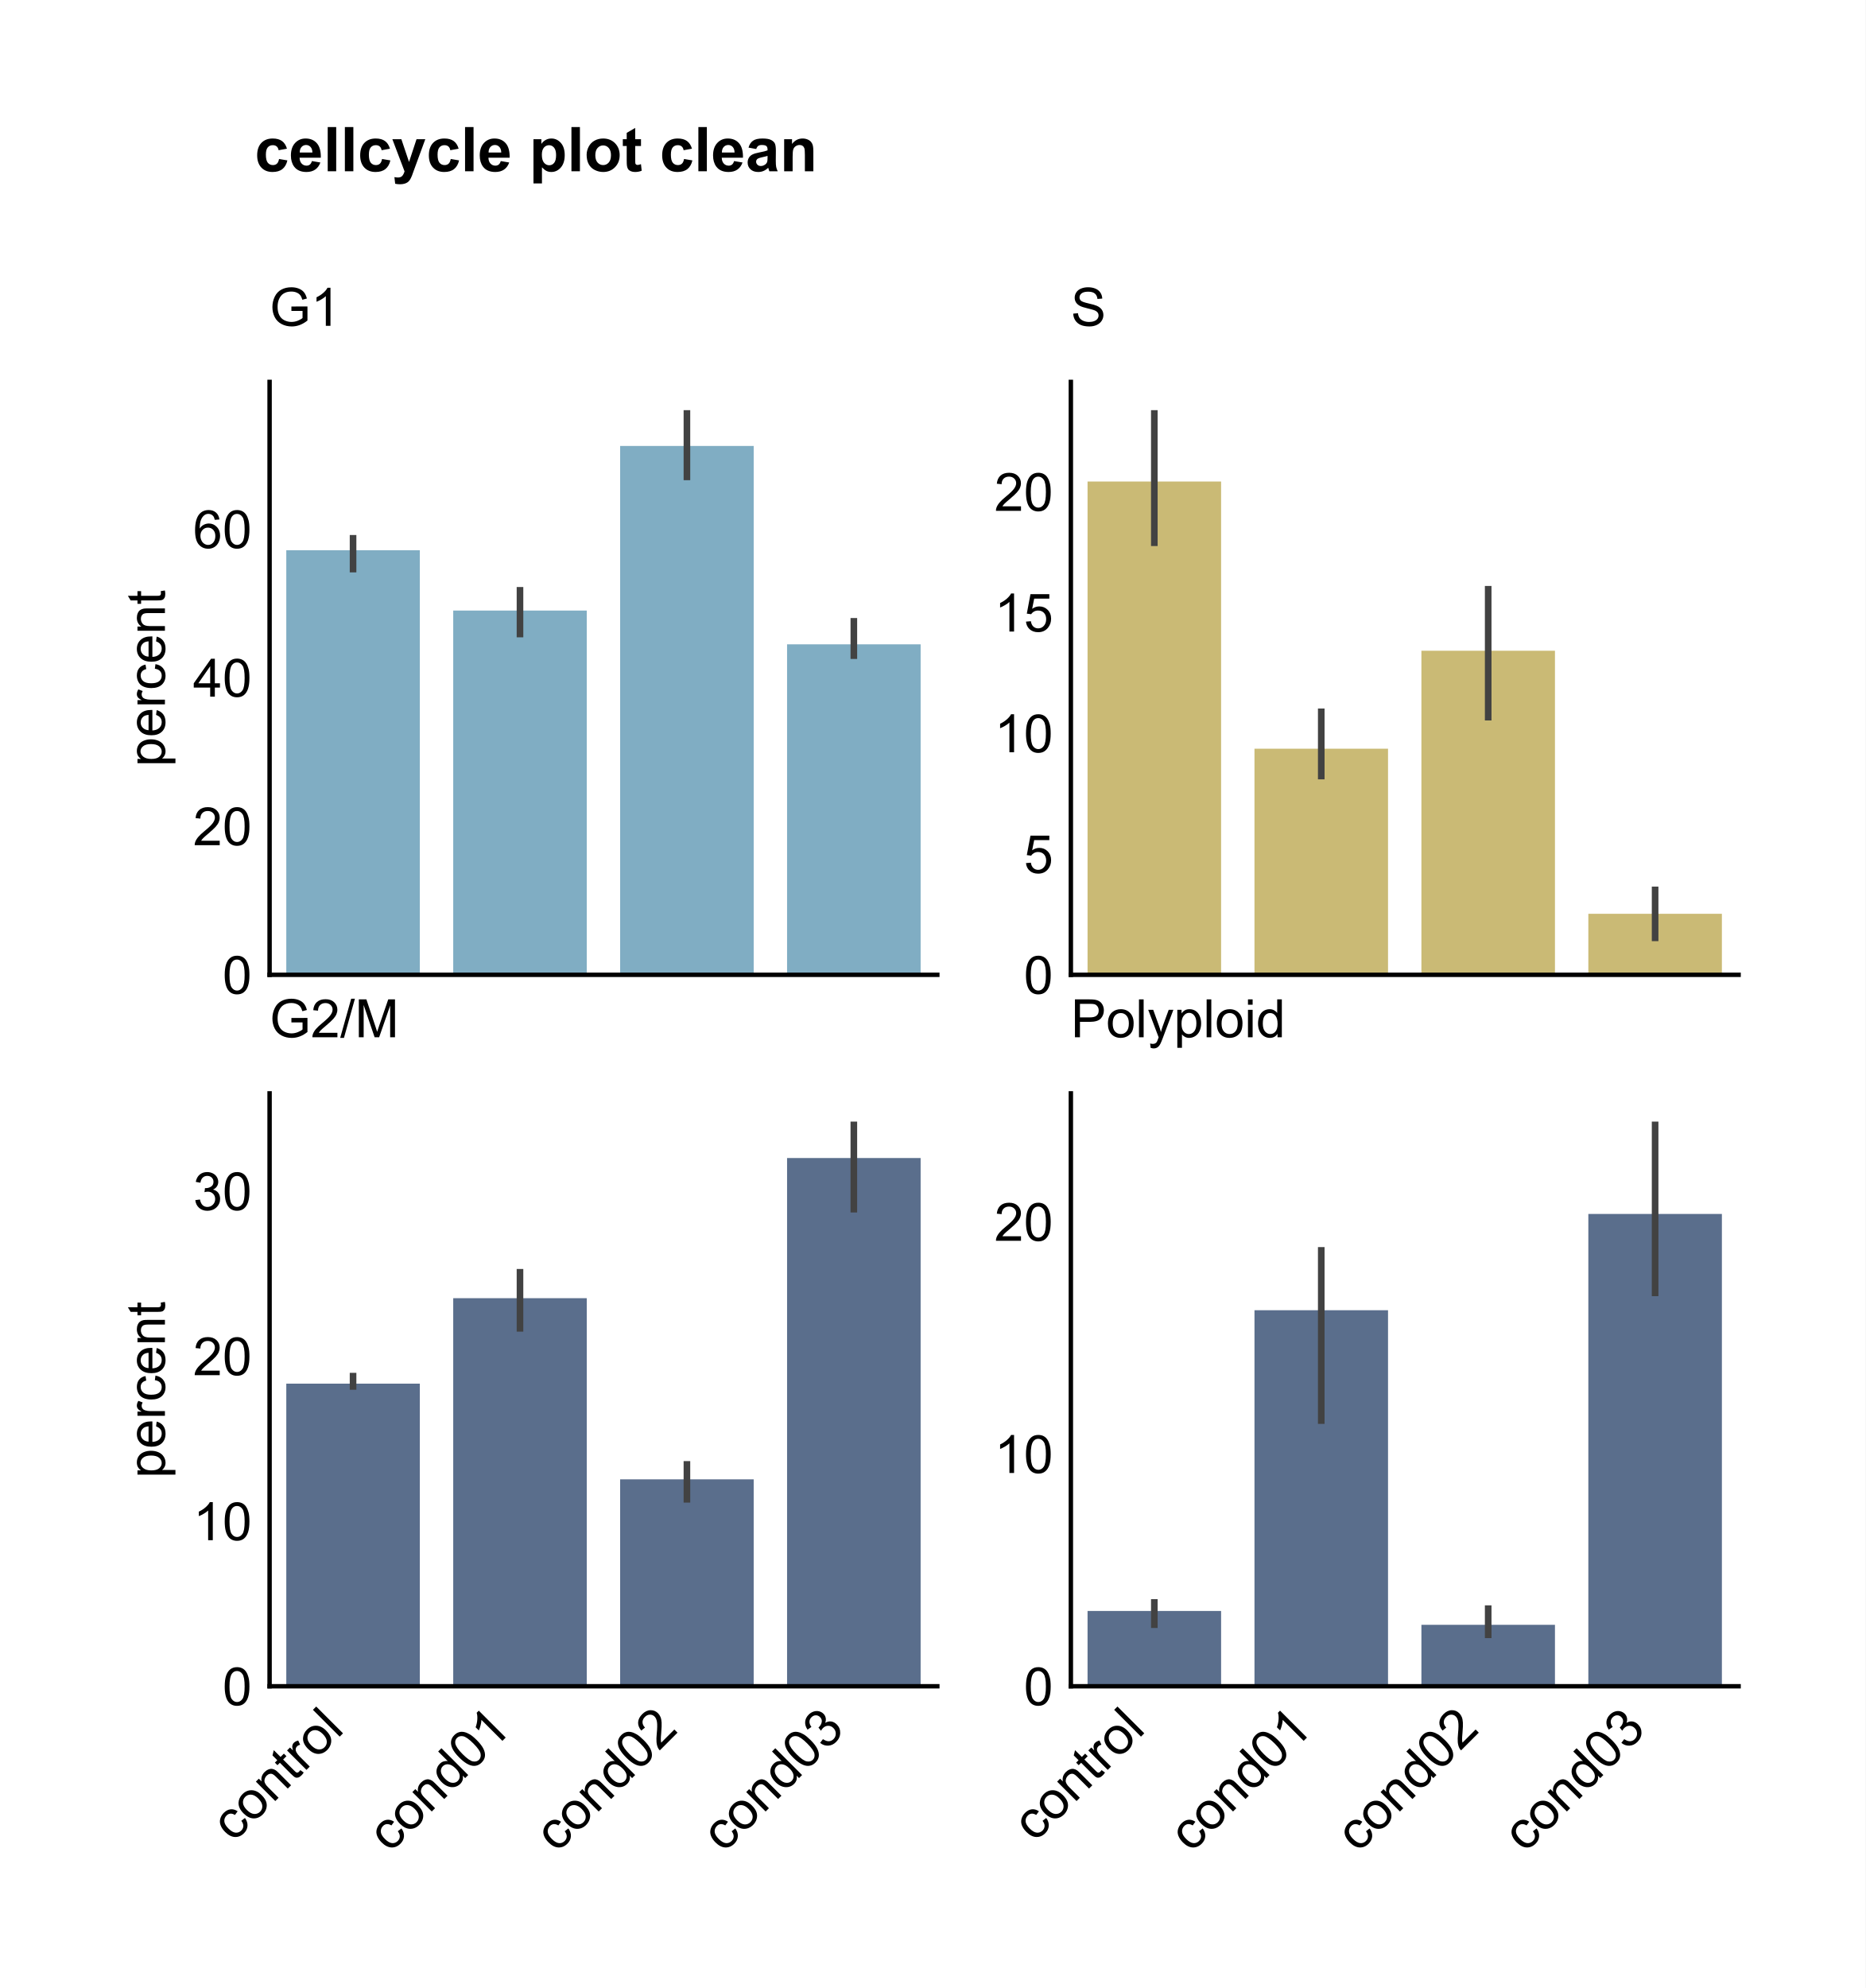
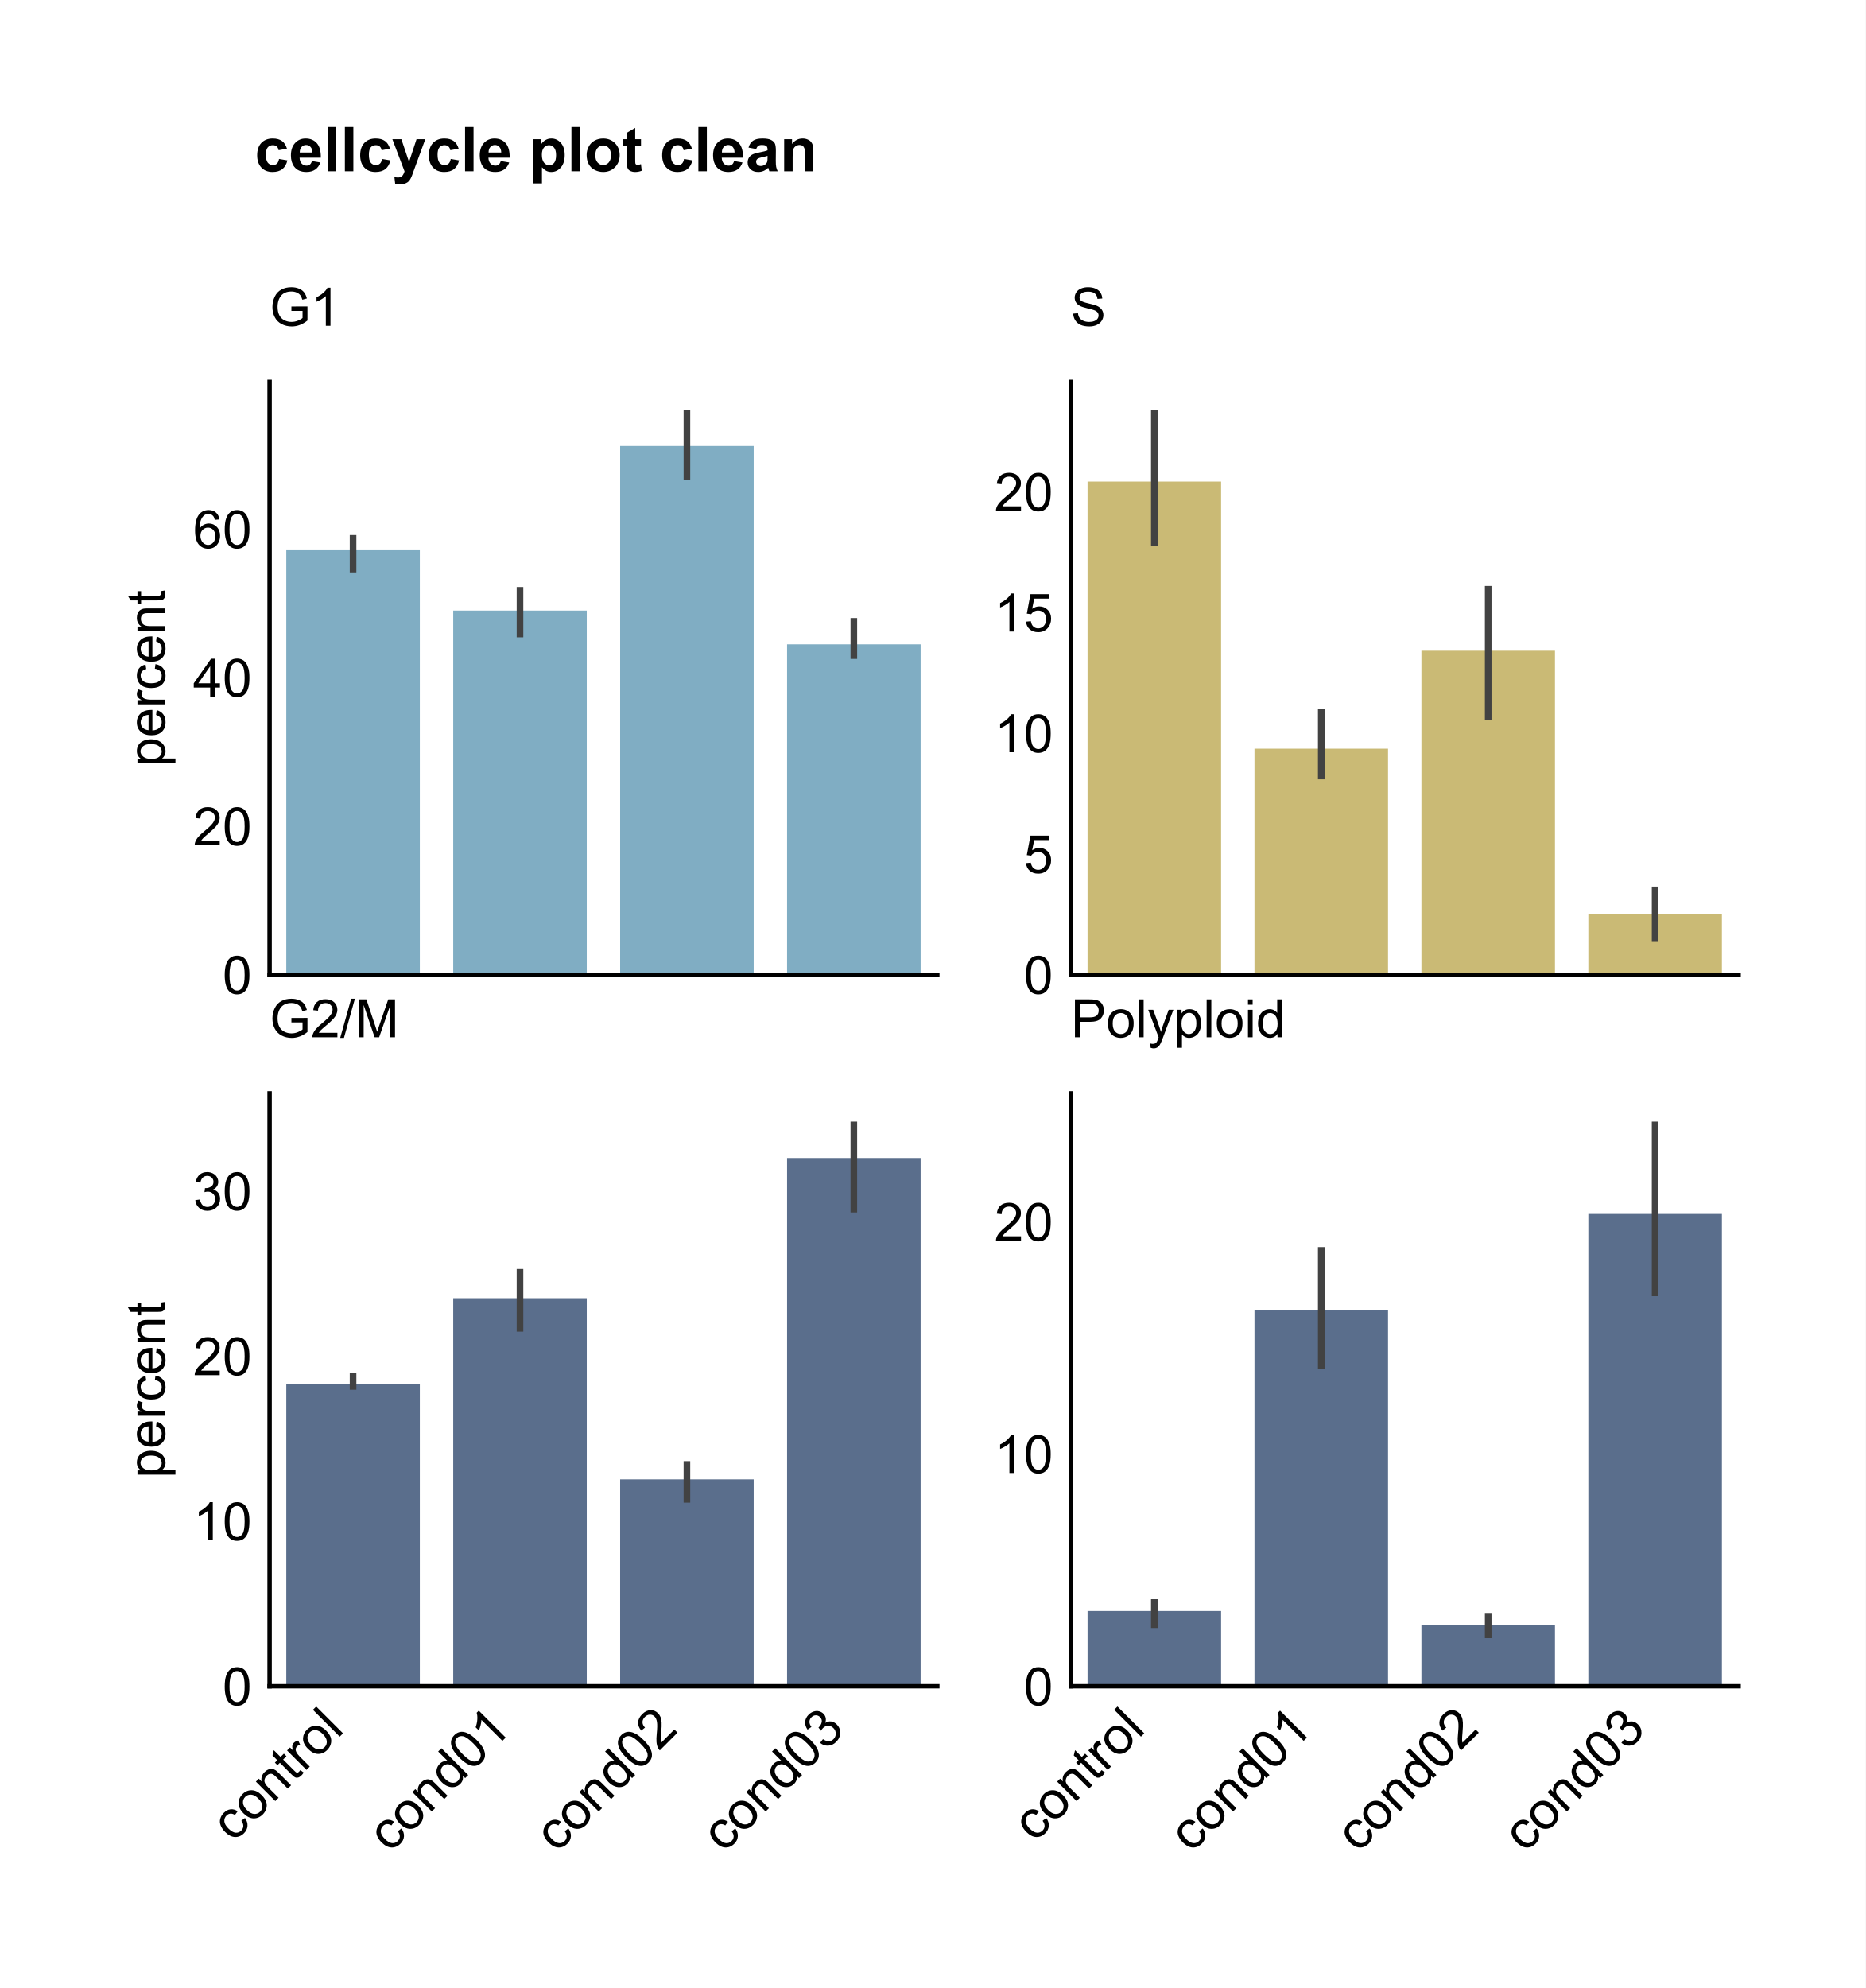
<svg xmlns="http://www.w3.org/2000/svg" xmlns:xlink="http://www.w3.org/1999/xlink" width="211.482pt" height="225.315pt" viewBox="0 0 211.482 225.315" version="1.1">
  <defs>
    <style type="text/css">*{stroke-linejoin: round; stroke-linecap: butt}</style>
  </defs>
  <g id="figure_1">
    <g id="patch_1">
      <path d="M 0 225.315 L 211.482 225.315 L 211.482 -0 L 0 -0 z " style="fill: #ffffff" />
    </g>
    <g id="axes_1">
      <g id="patch_2">
        <path d="M 30.56 110.482 L 106.252 110.482 L 106.252 43.286 L 30.56 43.286 z " style="fill: #ffffff" />
      </g>
      <g id="patch_3">
-         <path d="M 32.453 110.482 L 47.591 110.482 L 47.591 62.364 L 32.453 62.364 z " clip-path="url(#p46bef2a628)" style="fill: #80adc3" />
+         <path d="M 32.453 110.482 L 47.591 110.482 L 47.591 62.364 L 32.453 62.364 z " clip-path="url(#pe26be65e11)" style="fill: #80adc3" />
      </g>
      <g id="patch_4">
-         <path d="M 51.376 110.482 L 66.514 110.482 L 66.514 69.199 L 51.376 69.199 z " clip-path="url(#p46bef2a628)" style="fill: #80adc3" />
+         <path d="M 51.376 110.482 L 66.514 110.482 L 66.514 69.199 L 51.376 69.199 z " clip-path="url(#pe26be65e11)" style="fill: #80adc3" />
      </g>
      <g id="patch_5">
-         <path d="M 70.298 110.482 L 85.437 110.482 L 85.437 50.541 L 70.298 50.541 z " clip-path="url(#p46bef2a628)" style="fill: #80adc3" />
+         <path d="M 70.298 110.482 L 85.437 110.482 L 85.437 50.541 L 70.298 50.541 z " clip-path="url(#pe26be65e11)" style="fill: #80adc3" />
      </g>
      <g id="patch_6">
-         <path d="M 89.221 110.482 L 104.36 110.482 L 104.36 73.026 L 89.221 73.026 z " clip-path="url(#p46bef2a628)" style="fill: #80adc3" />
+         <path d="M 89.221 110.482 L 104.36 110.482 L 104.36 73.026 L 89.221 73.026 z " clip-path="url(#pe26be65e11)" style="fill: #80adc3" />
      </g>
      <g id="matplotlib.axis_1">
        <g id="xtick_1">
          <g id="line2d_1" />
        </g>
        <g id="xtick_2">
          <g id="line2d_2" />
        </g>
        <g id="xtick_3">
          <g id="line2d_3" />
        </g>
        <g id="xtick_4">
          <g id="line2d_4" />
        </g>
      </g>
      <g id="matplotlib.axis_2">
        <g id="ytick_1">
          <g id="line2d_5" />
          <g id="text_1">
            <g transform="translate(25.22375 112.6294) scale(0.06 -0.06)">
              <defs>
                <path id="ArialMT-30" d="M 266 2259 Q 266 3072 433 3567 Q 600 4063 929 4331 Q 1259 4600 1759 4600 Q 2128 4600 2406 4451 Q 2684 4303 2865 4023 Q 3047 3744 3150 3342 Q 3253 2941 3253 2259 Q 3253 1453 3087 958 Q 2922 463 2592 192 Q 2263 -78 1759 -78 Q 1097 -78 719 397 Q 266 969 266 2259 z M 844 2259 Q 844 1131 1108 757 Q 1372 384 1759 384 Q 2147 384 2411 759 Q 2675 1134 2675 2259 Q 2675 3391 2411 3762 Q 2147 4134 1753 4134 Q 1366 4134 1134 3806 Q 844 3388 844 2259 z " transform="scale(0.015625)" />
              </defs>
              <use xlink:href="#ArialMT-30" />
            </g>
          </g>
        </g>
        <g id="ytick_2">
          <g id="line2d_6" />
          <g id="text_2">
            <g transform="translate(21.88719 95.79266) scale(0.06 -0.06)">
              <defs>
                <path id="ArialMT-32" d="M 3222 541 L 3222 0 L 194 0 Q 188 203 259 391 Q 375 700 629 1000 Q 884 1300 1366 1694 Q 2113 2306 2375 2664 Q 2638 3022 2638 3341 Q 2638 3675 2398 3904 Q 2159 4134 1775 4134 Q 1369 4134 1125 3890 Q 881 3647 878 3216 L 300 3275 Q 359 3922 746 4261 Q 1134 4600 1788 4600 Q 2447 4600 2831 4234 Q 3216 3869 3216 3328 Q 3216 3053 3103 2787 Q 2991 2522 2730 2228 Q 2469 1934 1863 1422 Q 1356 997 1212 845 Q 1069 694 975 541 L 3222 541 z " transform="scale(0.015625)" />
              </defs>
              <use xlink:href="#ArialMT-32" />
              <use xlink:href="#ArialMT-30" transform="translate(55.61523 0)" />
            </g>
          </g>
        </g>
        <g id="ytick_3">
          <g id="line2d_7" />
          <g id="text_3">
            <g transform="translate(21.88719 78.95594) scale(0.06 -0.06)">
              <defs>
                <path id="ArialMT-34" d="M 2069 0 L 2069 1097 L 81 1097 L 81 1613 L 2172 4581 L 2631 4581 L 2631 1613 L 3250 1613 L 3250 1097 L 2631 1097 L 2631 0 L 2069 0 z M 2069 1613 L 2069 3678 L 634 1613 L 2069 1613 z " transform="scale(0.015625)" />
              </defs>
              <use xlink:href="#ArialMT-34" />
              <use xlink:href="#ArialMT-30" transform="translate(55.61523 0)" />
            </g>
          </g>
        </g>
        <g id="ytick_4">
          <g id="line2d_8" />
          <g id="text_4">
            <g transform="translate(21.88719 62.11923) scale(0.06 -0.06)">
              <defs>
                <path id="ArialMT-36" d="M 3184 3459 L 2625 3416 Q 2550 3747 2413 3897 Q 2184 4138 1850 4138 Q 1581 4138 1378 3988 Q 1113 3794 959 3422 Q 806 3050 800 2363 Q 1003 2672 1297 2822 Q 1591 2972 1913 2972 Q 2475 2972 2870 2558 Q 3266 2144 3266 1488 Q 3266 1056 3080 686 Q 2894 316 2569 119 Q 2244 -78 1831 -78 Q 1128 -78 684 439 Q 241 956 241 2144 Q 241 3472 731 4075 Q 1159 4600 1884 4600 Q 2425 4600 2770 4297 Q 3116 3994 3184 3459 z M 888 1484 Q 888 1194 1011 928 Q 1134 663 1356 523 Q 1578 384 1822 384 Q 2178 384 2434 671 Q 2691 959 2691 1453 Q 2691 1928 2437 2201 Q 2184 2475 1800 2475 Q 1419 2475 1153 2201 Q 888 1928 888 1484 z " transform="scale(0.015625)" />
              </defs>
              <use xlink:href="#ArialMT-36" />
              <use xlink:href="#ArialMT-30" transform="translate(55.61523 0)" />
            </g>
          </g>
        </g>
        <g id="text_5">
          <g transform="translate(18.69469 86.88969) rotate(-90) scale(0.06 -0.06)">
            <defs>
              <path id="ArialMT-70" d="M 422 -1272 L 422 3319 L 934 3319 L 934 2888 Q 1116 3141 1344 3267 Q 1572 3394 1897 3394 Q 2322 3394 2647 3175 Q 2972 2956 3137 2557 Q 3303 2159 3303 1684 Q 3303 1175 3120 767 Q 2938 359 2589 142 Q 2241 -75 1856 -75 Q 1575 -75 1351 44 Q 1128 163 984 344 L 984 -1272 L 422 -1272 z M 931 1641 Q 931 1000 1190 694 Q 1450 388 1819 388 Q 2194 388 2461 705 Q 2728 1022 2728 1688 Q 2728 2322 2467 2637 Q 2206 2953 1844 2953 Q 1484 2953 1207 2617 Q 931 2281 931 1641 z " transform="scale(0.015625)" />
              <path id="ArialMT-65" d="M 2694 1069 L 3275 997 Q 3138 488 2766 206 Q 2394 -75 1816 -75 Q 1088 -75 661 373 Q 234 822 234 1631 Q 234 2469 665 2931 Q 1097 3394 1784 3394 Q 2450 3394 2872 2941 Q 3294 2488 3294 1666 Q 3294 1616 3291 1516 L 816 1516 Q 847 969 1125 678 Q 1403 388 1819 388 Q 2128 388 2347 550 Q 2566 713 2694 1069 z M 847 1978 L 2700 1978 Q 2663 2397 2488 2606 Q 2219 2931 1791 2931 Q 1403 2931 1139 2672 Q 875 2413 847 1978 z " transform="scale(0.015625)" />
              <path id="ArialMT-72" d="M 416 0 L 416 3319 L 922 3319 L 922 2816 Q 1116 3169 1280 3281 Q 1444 3394 1641 3394 Q 1925 3394 2219 3213 L 2025 2691 Q 1819 2813 1613 2813 Q 1428 2813 1281 2702 Q 1134 2591 1072 2394 Q 978 2094 978 1738 L 978 0 L 416 0 z " transform="scale(0.015625)" />
              <path id="ArialMT-63" d="M 2588 1216 L 3141 1144 Q 3050 572 2676 248 Q 2303 -75 1759 -75 Q 1078 -75 664 370 Q 250 816 250 1647 Q 250 2184 428 2587 Q 606 2991 970 3192 Q 1334 3394 1763 3394 Q 2303 3394 2647 3120 Q 2991 2847 3088 2344 L 2541 2259 Q 2463 2594 2264 2762 Q 2066 2931 1784 2931 Q 1359 2931 1093 2626 Q 828 2322 828 1663 Q 828 994 1084 691 Q 1341 388 1753 388 Q 2084 388 2306 591 Q 2528 794 2588 1216 z " transform="scale(0.015625)" />
              <path id="ArialMT-6e" d="M 422 0 L 422 3319 L 928 3319 L 928 2847 Q 1294 3394 1984 3394 Q 2284 3394 2536 3286 Q 2788 3178 2913 3003 Q 3038 2828 3088 2588 Q 3119 2431 3119 2041 L 3119 0 L 2556 0 L 2556 2019 Q 2556 2363 2490 2533 Q 2425 2703 2258 2804 Q 2091 2906 1866 2906 Q 1506 2906 1245 2678 Q 984 2450 984 1813 L 984 0 L 422 0 z " transform="scale(0.015625)" />
              <path id="ArialMT-74" d="M 1650 503 L 1731 6 Q 1494 -44 1306 -44 Q 1000 -44 831 53 Q 663 150 594 308 Q 525 466 525 972 L 525 2881 L 113 2881 L 113 3319 L 525 3319 L 525 4141 L 1084 4478 L 1084 3319 L 1650 3319 L 1650 2881 L 1084 2881 L 1084 941 Q 1084 700 1114 631 Q 1144 563 1211 522 Q 1278 481 1403 481 Q 1497 481 1650 503 z " transform="scale(0.015625)" />
            </defs>
            <use xlink:href="#ArialMT-70" />
            <use xlink:href="#ArialMT-65" transform="translate(55.61523 0)" />
            <use xlink:href="#ArialMT-72" transform="translate(111.2305 0)" />
            <use xlink:href="#ArialMT-63" transform="translate(144.5312 0)" />
            <use xlink:href="#ArialMT-65" transform="translate(194.5312 0)" />
            <use xlink:href="#ArialMT-6e" transform="translate(250.1465 0)" />
            <use xlink:href="#ArialMT-74" transform="translate(305.7617 0)" />
          </g>
        </g>
      </g>
      <g id="line2d_9">
-         <path d="M 40.022 64.872 L 40.022 60.635 " clip-path="url(#p46bef2a628)" style="fill: none; stroke: #424242; stroke-width: 0.75" />
+         <path d="M 40.022 64.872 L 40.022 60.635 " clip-path="url(#pe26be65e11)" style="fill: none; stroke: #424242; stroke-width: 0.75" />
      </g>
      <g id="line2d_10">
-         <path d="M 58.945 72.235 L 58.945 66.529 " clip-path="url(#p46bef2a628)" style="fill: none; stroke: #424242; stroke-width: 0.75" />
+         <path d="M 58.945 72.235 L 58.945 66.529 " clip-path="url(#pe26be65e11)" style="fill: none; stroke: #424242; stroke-width: 0.75" />
      </g>
      <g id="line2d_11">
-         <path d="M 77.868 54.427 L 77.868 46.486 " clip-path="url(#p46bef2a628)" style="fill: none; stroke: #424242; stroke-width: 0.75" />
+         <path d="M 77.868 54.427 L 77.868 46.486 " clip-path="url(#pe26be65e11)" style="fill: none; stroke: #424242; stroke-width: 0.75" />
      </g>
      <g id="line2d_12">
-         <path d="M 96.79 74.685 L 96.79 70.048 " clip-path="url(#p46bef2a628)" style="fill: none; stroke: #424242; stroke-width: 0.75" />
+         <path d="M 96.79 74.685 L 96.79 70.048 " clip-path="url(#pe26be65e11)" style="fill: none; stroke: #424242; stroke-width: 0.75" />
      </g>
      <g id="patch_7">
        <path d="M 30.56 110.482 L 30.56 43.286 " style="fill: none; stroke: #000000; stroke-width: 0.5; stroke-linejoin: miter; stroke-linecap: square" />
      </g>
      <g id="patch_8">
        <path d="M 30.56 110.482 L 106.252 110.482 " style="fill: none; stroke: #000000; stroke-width: 0.5; stroke-linejoin: miter; stroke-linecap: square" />
      </g>
      <g id="text_6">
        <g transform="translate(30.56031 36.92662) scale(0.06 -0.06)">
          <defs>
            <path id="ArialMT-47" d="M 2638 1797 L 2638 2334 L 4578 2338 L 4578 638 Q 4131 281 3656 101 Q 3181 -78 2681 -78 Q 2006 -78 1454 211 Q 903 500 622 1047 Q 341 1594 341 2269 Q 341 2938 620 3517 Q 900 4097 1425 4378 Q 1950 4659 2634 4659 Q 3131 4659 3532 4498 Q 3934 4338 4162 4050 Q 4391 3763 4509 3300 L 3963 3150 Q 3859 3500 3706 3700 Q 3553 3900 3268 4020 Q 2984 4141 2638 4141 Q 2222 4141 1919 4014 Q 1616 3888 1430 3681 Q 1244 3475 1141 3228 Q 966 2803 966 2306 Q 966 1694 1177 1281 Q 1388 869 1791 669 Q 2194 469 2647 469 Q 3041 469 3416 620 Q 3791 772 3984 944 L 3984 1797 L 2638 1797 z " transform="scale(0.015625)" />
            <path id="ArialMT-31" d="M 2384 0 L 1822 0 L 1822 3584 Q 1619 3391 1289 3197 Q 959 3003 697 2906 L 697 3450 Q 1169 3672 1522 3987 Q 1875 4303 2022 4600 L 2384 4600 L 2384 0 z " transform="scale(0.015625)" />
          </defs>
          <use xlink:href="#ArialMT-47" />
          <use xlink:href="#ArialMT-31" transform="translate(77.7832 0)" />
        </g>
      </g>
    </g>
    <g id="axes_2">
      <g id="patch_9">
        <path d="M 121.39 110.482 L 197.082 110.482 L 197.082 43.286 L 121.39 43.286 z " style="fill: #ffffff" />
      </g>
      <g id="patch_10">
-         <path d="M 123.283 110.482 L 138.421 110.482 L 138.421 54.574 L 123.283 54.574 z " clip-path="url(#pb92e54cd7b)" style="fill: #caba75" />
+         <path d="M 123.283 110.482 L 138.421 110.482 L 138.421 54.574 L 123.283 54.574 z " clip-path="url(#p3fadef78f9)" style="fill: #caba75" />
      </g>
      <g id="patch_11">
-         <path d="M 142.205 110.482 L 157.344 110.482 L 157.344 84.859 L 142.205 84.859 z " clip-path="url(#pb92e54cd7b)" style="fill: #caba75" />
+         <path d="M 142.205 110.482 L 157.344 110.482 L 157.344 84.859 L 142.205 84.859 z " clip-path="url(#p3fadef78f9)" style="fill: #caba75" />
      </g>
      <g id="patch_12">
-         <path d="M 161.128 110.482 L 176.267 110.482 L 176.267 73.754 L 161.128 73.754 z " clip-path="url(#pb92e54cd7b)" style="fill: #caba75" />
+         <path d="M 161.128 110.482 L 176.267 110.482 L 176.267 73.754 L 161.128 73.754 z " clip-path="url(#p3fadef78f9)" style="fill: #caba75" />
      </g>
      <g id="patch_13">
-         <path d="M 180.051 110.482 L 195.19 110.482 L 195.19 103.564 L 180.051 103.564 z " clip-path="url(#pb92e54cd7b)" style="fill: #caba75" />
+         <path d="M 180.051 110.482 L 195.19 110.482 L 195.19 103.564 L 180.051 103.564 z " clip-path="url(#p3fadef78f9)" style="fill: #caba75" />
      </g>
      <g id="matplotlib.axis_3">
        <g id="xtick_5">
          <g id="line2d_13" />
        </g>
        <g id="xtick_6">
          <g id="line2d_14" />
        </g>
        <g id="xtick_7">
          <g id="line2d_15" />
        </g>
        <g id="xtick_8">
          <g id="line2d_16" />
        </g>
      </g>
      <g id="matplotlib.axis_4">
        <g id="ytick_5">
          <g id="line2d_17" />
          <g id="text_7">
            <g transform="translate(116.0537 112.6294) scale(0.06 -0.06)">
              <use xlink:href="#ArialMT-30" />
            </g>
          </g>
        </g>
        <g id="ytick_6">
          <g id="line2d_18" />
          <g id="text_8">
            <g transform="translate(116.0537 98.94568) scale(0.06 -0.06)">
              <defs>
                <path id="ArialMT-35" d="M 266 1200 L 856 1250 Q 922 819 1161 601 Q 1400 384 1738 384 Q 2144 384 2425 690 Q 2706 997 2706 1503 Q 2706 1984 2436 2262 Q 2166 2541 1728 2541 Q 1456 2541 1237 2417 Q 1019 2294 894 2097 L 366 2166 L 809 4519 L 3088 4519 L 3088 3981 L 1259 3981 L 1013 2750 Q 1425 3038 1878 3038 Q 2478 3038 2890 2622 Q 3303 2206 3303 1553 Q 3303 931 2941 478 Q 2500 -78 1738 -78 Q 1113 -78 717 272 Q 322 622 266 1200 z " transform="scale(0.015625)" />
              </defs>
              <use xlink:href="#ArialMT-35" />
            </g>
          </g>
        </g>
        <g id="ytick_7">
          <g id="line2d_19" />
          <g id="text_9">
            <g transform="translate(112.7172 85.26198) scale(0.06 -0.06)">
              <use xlink:href="#ArialMT-31" />
              <use xlink:href="#ArialMT-30" transform="translate(55.61523 0)" />
            </g>
          </g>
        </g>
        <g id="ytick_8">
          <g id="line2d_20" />
          <g id="text_10">
            <g transform="translate(112.7172 71.57828) scale(0.06 -0.06)">
              <use xlink:href="#ArialMT-31" />
              <use xlink:href="#ArialMT-35" transform="translate(55.61523 0)" />
            </g>
          </g>
        </g>
        <g id="ytick_9">
          <g id="line2d_21" />
          <g id="text_11">
            <g transform="translate(112.7172 57.89458) scale(0.06 -0.06)">
              <use xlink:href="#ArialMT-32" />
              <use xlink:href="#ArialMT-30" transform="translate(55.61523 0)" />
            </g>
          </g>
        </g>
      </g>
      <g id="line2d_22">
-         <path d="M 130.852 61.884 L 130.852 46.486 " clip-path="url(#pb92e54cd7b)" style="fill: none; stroke: #424242; stroke-width: 0.75" />
+         <path d="M 130.852 61.884 L 130.852 46.486 " clip-path="url(#p3fadef78f9)" style="fill: none; stroke: #424242; stroke-width: 0.75" />
      </g>
      <g id="line2d_23">
-         <path d="M 149.775 88.33 L 149.775 80.302 " clip-path="url(#pb92e54cd7b)" style="fill: none; stroke: #424242; stroke-width: 0.75" />
+         <path d="M 149.775 88.33 L 149.775 80.302 " clip-path="url(#p3fadef78f9)" style="fill: none; stroke: #424242; stroke-width: 0.75" />
      </g>
      <g id="line2d_24">
-         <path d="M 168.698 81.654 L 168.698 66.413 " clip-path="url(#pb92e54cd7b)" style="fill: none; stroke: #424242; stroke-width: 0.75" />
+         <path d="M 168.698 81.654 L 168.698 66.413 " clip-path="url(#p3fadef78f9)" style="fill: none; stroke: #424242; stroke-width: 0.75" />
      </g>
      <g id="line2d_25">
-         <path d="M 187.62 106.665 L 187.62 100.485 " clip-path="url(#pb92e54cd7b)" style="fill: none; stroke: #424242; stroke-width: 0.75" />
+         <path d="M 187.62 106.665 L 187.62 100.485 " clip-path="url(#p3fadef78f9)" style="fill: none; stroke: #424242; stroke-width: 0.75" />
      </g>
      <g id="patch_14">
        <path d="M 121.39 110.482 L 121.39 43.286 " style="fill: none; stroke: #000000; stroke-width: 0.5; stroke-linejoin: miter; stroke-linecap: square" />
      </g>
      <g id="patch_15">
        <path d="M 121.39 110.482 L 197.082 110.482 " style="fill: none; stroke: #000000; stroke-width: 0.5; stroke-linejoin: miter; stroke-linecap: square" />
      </g>
      <g id="text_12">
        <g transform="translate(121.3903 36.92662) scale(0.06 -0.06)">
          <defs>
            <path id="ArialMT-53" d="M 288 1472 L 859 1522 Q 900 1178 1048 958 Q 1197 738 1509 602 Q 1822 466 2213 466 Q 2559 466 2825 569 Q 3091 672 3220 851 Q 3350 1031 3350 1244 Q 3350 1459 3225 1620 Q 3100 1781 2813 1891 Q 2628 1963 1997 2114 Q 1366 2266 1113 2400 Q 784 2572 623 2826 Q 463 3081 463 3397 Q 463 3744 659 4045 Q 856 4347 1234 4503 Q 1613 4659 2075 4659 Q 2584 4659 2973 4495 Q 3363 4331 3572 4012 Q 3781 3694 3797 3291 L 3216 3247 Q 3169 3681 2898 3903 Q 2628 4125 2100 4125 Q 1550 4125 1298 3923 Q 1047 3722 1047 3438 Q 1047 3191 1225 3031 Q 1400 2872 2139 2705 Q 2878 2538 3153 2413 Q 3553 2228 3743 1945 Q 3934 1663 3934 1294 Q 3934 928 3725 604 Q 3516 281 3123 101 Q 2731 -78 2241 -78 Q 1619 -78 1198 103 Q 778 284 539 648 Q 300 1013 288 1472 z " transform="scale(0.015625)" />
          </defs>
          <use xlink:href="#ArialMT-53" />
        </g>
      </g>
    </g>
    <g id="axes_3">
      <g id="patch_16">
        <path d="M 30.56 191.117 L 106.252 191.117 L 106.252 123.921 L 30.56 123.921 z " style="fill: #ffffff" />
      </g>
      <g id="patch_17">
-         <path d="M 32.453 191.117 L 47.591 191.117 L 47.591 156.821 L 32.453 156.821 z " clip-path="url(#p416da0003a)" style="fill: #5a6e8c" />
+         <path d="M 32.453 191.117 L 47.591 191.117 L 47.591 156.821 L 32.453 156.821 z " clip-path="url(#peeb4c071ce)" style="fill: #5a6e8c" />
      </g>
      <g id="patch_18">
-         <path d="M 51.376 191.117 L 66.514 191.117 L 66.514 147.132 L 51.376 147.132 z " clip-path="url(#p416da0003a)" style="fill: #5a6e8c" />
+         <path d="M 51.376 191.117 L 66.514 191.117 L 66.514 147.132 L 51.376 147.132 z " clip-path="url(#peeb4c071ce)" style="fill: #5a6e8c" />
      </g>
      <g id="patch_19">
-         <path d="M 70.298 191.117 L 85.437 191.117 L 85.437 167.662 L 70.298 167.662 z " clip-path="url(#p416da0003a)" style="fill: #5a6e8c" />
+         <path d="M 70.298 191.117 L 85.437 191.117 L 85.437 167.662 L 70.298 167.662 z " clip-path="url(#peeb4c071ce)" style="fill: #5a6e8c" />
      </g>
      <g id="patch_20">
-         <path d="M 89.221 191.117 L 104.36 191.117 L 104.36 131.246 L 89.221 131.246 z " clip-path="url(#p416da0003a)" style="fill: #5a6e8c" />
+         <path d="M 89.221 191.117 L 104.36 191.117 L 104.36 131.246 L 89.221 131.246 z " clip-path="url(#peeb4c071ce)" style="fill: #5a6e8c" />
      </g>
      <g id="matplotlib.axis_5">
        <g id="xtick_9">
          <g id="line2d_26" />
          <g id="text_13">
            <g transform="translate(26.44532 208.8868) rotate(-45) scale(0.06 -0.06)">
              <defs>
                <path id="ArialMT-6f" d="M 213 1659 Q 213 2581 725 3025 Q 1153 3394 1769 3394 Q 2453 3394 2887 2945 Q 3322 2497 3322 1706 Q 3322 1066 3130 698 Q 2938 331 2570 128 Q 2203 -75 1769 -75 Q 1072 -75 642 372 Q 213 819 213 1659 z M 791 1659 Q 791 1022 1069 705 Q 1347 388 1769 388 Q 2188 388 2466 706 Q 2744 1025 2744 1678 Q 2744 2294 2464 2611 Q 2184 2928 1769 2928 Q 1347 2928 1069 2612 Q 791 2297 791 1659 z " transform="scale(0.015625)" />
                <path id="ArialMT-6c" d="M 409 0 L 409 4581 L 972 4581 L 972 0 L 409 0 z " transform="scale(0.015625)" />
              </defs>
              <use xlink:href="#ArialMT-63" />
              <use xlink:href="#ArialMT-6f" transform="translate(50 0)" />
              <use xlink:href="#ArialMT-6e" transform="translate(105.6152 0)" />
              <use xlink:href="#ArialMT-74" transform="translate(161.2305 0)" />
              <use xlink:href="#ArialMT-72" transform="translate(189.0137 0)" />
              <use xlink:href="#ArialMT-6f" transform="translate(222.3145 0)" />
              <use xlink:href="#ArialMT-6c" transform="translate(277.9297 0)" />
            </g>
          </g>
        </g>
        <g id="xtick_10">
          <g id="line2d_27" />
          <g id="text_14">
            <g transform="translate(44.1836 210.0715) rotate(-45) scale(0.06 -0.06)">
              <defs>
                <path id="ArialMT-64" d="M 2575 0 L 2575 419 Q 2259 -75 1647 -75 Q 1250 -75 917 144 Q 584 363 401 755 Q 219 1147 219 1656 Q 219 2153 384 2558 Q 550 2963 881 3178 Q 1213 3394 1622 3394 Q 1922 3394 2156 3267 Q 2391 3141 2538 2938 L 2538 4581 L 3097 4581 L 3097 0 L 2575 0 z M 797 1656 Q 797 1019 1065 703 Q 1334 388 1700 388 Q 2069 388 2326 689 Q 2584 991 2584 1609 Q 2584 2291 2321 2609 Q 2059 2928 1675 2928 Q 1300 2928 1048 2622 Q 797 2316 797 1656 z " transform="scale(0.015625)" />
              </defs>
              <use xlink:href="#ArialMT-63" />
              <use xlink:href="#ArialMT-6f" transform="translate(50 0)" />
              <use xlink:href="#ArialMT-6e" transform="translate(105.6152 0)" />
              <use xlink:href="#ArialMT-64" transform="translate(161.2305 0)" />
              <use xlink:href="#ArialMT-30" transform="translate(216.8457 0)" />
              <use xlink:href="#ArialMT-31" transform="translate(272.4609 0)" />
            </g>
          </g>
        </g>
        <g id="xtick_11">
          <g id="line2d_28" />
          <g id="text_15">
            <g transform="translate(63.10651 210.0715) rotate(-45) scale(0.06 -0.06)">
              <use xlink:href="#ArialMT-63" />
              <use xlink:href="#ArialMT-6f" transform="translate(50 0)" />
              <use xlink:href="#ArialMT-6e" transform="translate(105.6152 0)" />
              <use xlink:href="#ArialMT-64" transform="translate(161.2305 0)" />
              <use xlink:href="#ArialMT-30" transform="translate(216.8457 0)" />
              <use xlink:href="#ArialMT-32" transform="translate(272.4609 0)" />
            </g>
          </g>
        </g>
        <g id="xtick_12">
          <g id="line2d_29" />
          <g id="text_16">
            <g transform="translate(82.02942 210.0715) rotate(-45) scale(0.06 -0.06)">
              <defs>
                <path id="ArialMT-33" d="M 269 1209 L 831 1284 Q 928 806 1161 595 Q 1394 384 1728 384 Q 2125 384 2398 659 Q 2672 934 2672 1341 Q 2672 1728 2419 1979 Q 2166 2231 1775 2231 Q 1616 2231 1378 2169 L 1441 2663 Q 1497 2656 1531 2656 Q 1891 2656 2178 2843 Q 2466 3031 2466 3422 Q 2466 3731 2256 3934 Q 2047 4138 1716 4138 Q 1388 4138 1169 3931 Q 950 3725 888 3313 L 325 3413 Q 428 3978 793 4289 Q 1159 4600 1703 4600 Q 2078 4600 2393 4439 Q 2709 4278 2876 4000 Q 3044 3722 3044 3409 Q 3044 3113 2884 2869 Q 2725 2625 2413 2481 Q 2819 2388 3044 2092 Q 3269 1797 3269 1353 Q 3269 753 2831 336 Q 2394 -81 1725 -81 Q 1122 -81 723 278 Q 325 638 269 1209 z " transform="scale(0.015625)" />
              </defs>
              <use xlink:href="#ArialMT-63" />
              <use xlink:href="#ArialMT-6f" transform="translate(50 0)" />
              <use xlink:href="#ArialMT-6e" transform="translate(105.6152 0)" />
              <use xlink:href="#ArialMT-64" transform="translate(161.2305 0)" />
              <use xlink:href="#ArialMT-30" transform="translate(216.8457 0)" />
              <use xlink:href="#ArialMT-33" transform="translate(272.4609 0)" />
            </g>
          </g>
        </g>
      </g>
      <g id="matplotlib.axis_6">
        <g id="ytick_10">
          <g id="line2d_30" />
          <g id="text_17">
            <g transform="translate(25.22375 193.2641) scale(0.06 -0.06)">
              <use xlink:href="#ArialMT-30" />
            </g>
          </g>
        </g>
        <g id="ytick_11">
          <g id="line2d_31" />
          <g id="text_18">
            <g transform="translate(21.88719 174.56) scale(0.06 -0.06)">
              <use xlink:href="#ArialMT-31" />
              <use xlink:href="#ArialMT-30" transform="translate(55.61523 0)" />
            </g>
          </g>
        </g>
        <g id="ytick_12">
          <g id="line2d_32" />
          <g id="text_19">
            <g transform="translate(21.88719 155.8559) scale(0.06 -0.06)">
              <use xlink:href="#ArialMT-32" />
              <use xlink:href="#ArialMT-30" transform="translate(55.61523 0)" />
            </g>
          </g>
        </g>
        <g id="ytick_13">
          <g id="line2d_33" />
          <g id="text_20">
            <g transform="translate(21.88719 137.1517) scale(0.06 -0.06)">
              <use xlink:href="#ArialMT-33" />
              <use xlink:href="#ArialMT-30" transform="translate(55.61523 0)" />
            </g>
          </g>
        </g>
        <g id="text_21">
          <g transform="translate(18.69469 167.5245) rotate(-90) scale(0.06 -0.06)">
            <use xlink:href="#ArialMT-70" />
            <use xlink:href="#ArialMT-65" transform="translate(55.61523 0)" />
            <use xlink:href="#ArialMT-72" transform="translate(111.2305 0)" />
            <use xlink:href="#ArialMT-63" transform="translate(144.5312 0)" />
            <use xlink:href="#ArialMT-65" transform="translate(194.5312 0)" />
            <use xlink:href="#ArialMT-6e" transform="translate(250.1465 0)" />
            <use xlink:href="#ArialMT-74" transform="translate(305.7617 0)" />
          </g>
        </g>
      </g>
      <g id="line2d_34">
-         <path d="M 40.022 157.513 L 40.022 155.593 " clip-path="url(#p416da0003a)" style="fill: none; stroke: #424242; stroke-width: 0.75" />
+         <path d="M 40.022 157.513 L 40.022 155.593 " clip-path="url(#peeb4c071ce)" style="fill: none; stroke: #424242; stroke-width: 0.75" />
      </g>
      <g id="line2d_35">
-         <path d="M 58.945 150.925 L 58.945 143.826 " clip-path="url(#p416da0003a)" style="fill: none; stroke: #424242; stroke-width: 0.75" />
+         <path d="M 58.945 150.925 L 58.945 143.826 " clip-path="url(#peeb4c071ce)" style="fill: none; stroke: #424242; stroke-width: 0.75" />
      </g>
      <g id="line2d_36">
-         <path d="M 77.868 170.304 L 77.868 165.597 " clip-path="url(#p416da0003a)" style="fill: none; stroke: #424242; stroke-width: 0.75" />
+         <path d="M 77.868 170.304 L 77.868 165.597 " clip-path="url(#peeb4c071ce)" style="fill: none; stroke: #424242; stroke-width: 0.75" />
      </g>
      <g id="line2d_37">
-         <path d="M 96.79 137.417 L 96.79 127.121 " clip-path="url(#p416da0003a)" style="fill: none; stroke: #424242; stroke-width: 0.75" />
+         <path d="M 96.79 137.417 L 96.79 127.121 " clip-path="url(#peeb4c071ce)" style="fill: none; stroke: #424242; stroke-width: 0.75" />
      </g>
      <g id="patch_21">
        <path d="M 30.56 191.117 L 30.56 123.921 " style="fill: none; stroke: #000000; stroke-width: 0.5; stroke-linejoin: miter; stroke-linecap: square" />
      </g>
      <g id="patch_22">
        <path d="M 30.56 191.117 L 106.252 191.117 " style="fill: none; stroke: #000000; stroke-width: 0.5; stroke-linejoin: miter; stroke-linecap: square" />
      </g>
      <g id="text_22">
        <g transform="translate(30.56031 117.5614) scale(0.06 -0.06)">
          <defs>
            <path id="ArialMT-2f" d="M 0 -78 L 1328 4659 L 1778 4659 L 453 -78 L 0 -78 z " transform="scale(0.015625)" />
            <path id="ArialMT-4d" d="M 475 0 L 475 4581 L 1388 4581 L 2472 1338 Q 2622 884 2691 659 Q 2769 909 2934 1394 L 4031 4581 L 4847 4581 L 4847 0 L 4263 0 L 4263 3834 L 2931 0 L 2384 0 L 1059 3900 L 1059 0 L 475 0 z " transform="scale(0.015625)" />
          </defs>
          <use xlink:href="#ArialMT-47" />
          <use xlink:href="#ArialMT-32" transform="translate(77.7832 0)" />
          <use xlink:href="#ArialMT-2f" transform="translate(133.3984 0)" />
          <use xlink:href="#ArialMT-4d" transform="translate(161.1816 0)" />
        </g>
      </g>
    </g>
    <g id="axes_4">
      <g id="patch_23">
        <path d="M 121.39 191.117 L 197.082 191.117 L 197.082 123.921 L 121.39 123.921 z " style="fill: #ffffff" />
      </g>
      <g id="patch_24">
-         <path d="M 123.283 191.117 L 138.421 191.117 L 138.421 182.584 L 123.283 182.584 z " clip-path="url(#p4cde5f3278)" style="fill: #5a6e8c" />
+         <path d="M 123.283 191.117 L 138.421 191.117 L 138.421 182.584 L 123.283 182.584 z " clip-path="url(#peb4a20048a)" style="fill: #5a6e8c" />
      </g>
      <g id="patch_25">
-         <path d="M 142.205 191.117 L 157.344 191.117 L 157.344 148.499 L 142.205 148.499 z " clip-path="url(#p4cde5f3278)" style="fill: #5a6e8c" />
+         <path d="M 142.205 191.117 L 157.344 191.117 L 157.344 148.499 L 142.205 148.499 z " clip-path="url(#peb4a20048a)" style="fill: #5a6e8c" />
      </g>
      <g id="patch_26">
-         <path d="M 161.128 191.117 L 176.267 191.117 L 176.267 184.154 L 161.128 184.154 z " clip-path="url(#p4cde5f3278)" style="fill: #5a6e8c" />
+         <path d="M 161.128 191.117 L 176.267 191.117 L 176.267 184.154 L 161.128 184.154 z " clip-path="url(#peb4a20048a)" style="fill: #5a6e8c" />
      </g>
      <g id="patch_27">
-         <path d="M 180.051 191.117 L 195.19 191.117 L 195.19 137.585 L 180.051 137.585 z " clip-path="url(#p4cde5f3278)" style="fill: #5a6e8c" />
+         <path d="M 180.051 191.117 L 195.19 191.117 L 195.19 137.585 L 180.051 137.585 z " clip-path="url(#peb4a20048a)" style="fill: #5a6e8c" />
      </g>
      <g id="matplotlib.axis_7">
        <g id="xtick_13">
          <g id="line2d_38" />
          <g id="text_23">
            <g transform="translate(117.2753 208.8868) rotate(-45) scale(0.06 -0.06)">
              <use xlink:href="#ArialMT-63" />
              <use xlink:href="#ArialMT-6f" transform="translate(50 0)" />
              <use xlink:href="#ArialMT-6e" transform="translate(105.6152 0)" />
              <use xlink:href="#ArialMT-74" transform="translate(161.2305 0)" />
              <use xlink:href="#ArialMT-72" transform="translate(189.0137 0)" />
              <use xlink:href="#ArialMT-6f" transform="translate(222.3145 0)" />
              <use xlink:href="#ArialMT-6c" transform="translate(277.9297 0)" />
            </g>
          </g>
        </g>
        <g id="xtick_14">
          <g id="line2d_39" />
          <g id="text_24">
            <g transform="translate(135.0136 210.0715) rotate(-45) scale(0.06 -0.06)">
              <use xlink:href="#ArialMT-63" />
              <use xlink:href="#ArialMT-6f" transform="translate(50 0)" />
              <use xlink:href="#ArialMT-6e" transform="translate(105.6152 0)" />
              <use xlink:href="#ArialMT-64" transform="translate(161.2305 0)" />
              <use xlink:href="#ArialMT-30" transform="translate(216.8457 0)" />
              <use xlink:href="#ArialMT-31" transform="translate(272.4609 0)" />
            </g>
          </g>
        </g>
        <g id="xtick_15">
          <g id="line2d_40" />
          <g id="text_25">
            <g transform="translate(153.9365 210.0715) rotate(-45) scale(0.06 -0.06)">
              <use xlink:href="#ArialMT-63" />
              <use xlink:href="#ArialMT-6f" transform="translate(50 0)" />
              <use xlink:href="#ArialMT-6e" transform="translate(105.6152 0)" />
              <use xlink:href="#ArialMT-64" transform="translate(161.2305 0)" />
              <use xlink:href="#ArialMT-30" transform="translate(216.8457 0)" />
              <use xlink:href="#ArialMT-32" transform="translate(272.4609 0)" />
            </g>
          </g>
        </g>
        <g id="xtick_16">
          <g id="line2d_41" />
          <g id="text_26">
            <g transform="translate(172.8594 210.0715) rotate(-45) scale(0.06 -0.06)">
              <use xlink:href="#ArialMT-63" />
              <use xlink:href="#ArialMT-6f" transform="translate(50 0)" />
              <use xlink:href="#ArialMT-6e" transform="translate(105.6152 0)" />
              <use xlink:href="#ArialMT-64" transform="translate(161.2305 0)" />
              <use xlink:href="#ArialMT-30" transform="translate(216.8457 0)" />
              <use xlink:href="#ArialMT-33" transform="translate(272.4609 0)" />
            </g>
          </g>
        </g>
      </g>
      <g id="matplotlib.axis_8">
        <g id="ytick_14">
          <g id="line2d_42" />
          <g id="text_27">
            <g transform="translate(116.0537 193.2641) scale(0.06 -0.06)">
              <use xlink:href="#ArialMT-30" />
            </g>
          </g>
        </g>
        <g id="ytick_15">
          <g id="line2d_43" />
          <g id="text_28">
            <g transform="translate(112.7172 166.9447) scale(0.06 -0.06)">
              <use xlink:href="#ArialMT-31" />
              <use xlink:href="#ArialMT-30" transform="translate(55.61523 0)" />
            </g>
          </g>
        </g>
        <g id="ytick_16">
          <g id="line2d_44" />
          <g id="text_29">
            <g transform="translate(112.7172 140.6253) scale(0.06 -0.06)">
              <use xlink:href="#ArialMT-32" />
              <use xlink:href="#ArialMT-30" transform="translate(55.61523 0)" />
            </g>
          </g>
        </g>
      </g>
      <g id="line2d_45">
-         <path d="M 130.852 184.514 L 130.852 181.243 " clip-path="url(#p4cde5f3278)" style="fill: none; stroke: #424242; stroke-width: 0.75" />
+         <path d="M 130.852 184.514 L 130.852 181.243 " clip-path="url(#peb4a20048a)" style="fill: none; stroke: #424242; stroke-width: 0.75" />
      </g>
      <g id="line2d_46">
-         <path d="M 149.775 161.382 L 149.775 141.344 " clip-path="url(#p4cde5f3278)" style="fill: none; stroke: #424242; stroke-width: 0.75" />
+         <path d="M 149.775 155.178 L 149.775 141.344 " clip-path="url(#peb4a20048a)" style="fill: none; stroke: #424242; stroke-width: 0.75" />
      </g>
      <g id="line2d_47">
-         <path d="M 168.698 185.658 L 168.698 181.945 " clip-path="url(#p4cde5f3278)" style="fill: none; stroke: #424242; stroke-width: 0.75" />
+         <path d="M 168.698 185.658 L 168.698 182.892 " clip-path="url(#peb4a20048a)" style="fill: none; stroke: #424242; stroke-width: 0.75" />
      </g>
      <g id="line2d_48">
-         <path d="M 187.62 146.908 L 187.62 127.121 " clip-path="url(#p4cde5f3278)" style="fill: none; stroke: #424242; stroke-width: 0.75" />
+         <path d="M 187.62 146.908 L 187.62 127.121 " clip-path="url(#peb4a20048a)" style="fill: none; stroke: #424242; stroke-width: 0.75" />
      </g>
      <g id="patch_28">
        <path d="M 121.39 191.117 L 121.39 123.921 " style="fill: none; stroke: #000000; stroke-width: 0.5; stroke-linejoin: miter; stroke-linecap: square" />
      </g>
      <g id="patch_29">
        <path d="M 121.39 191.117 L 197.082 191.117 " style="fill: none; stroke: #000000; stroke-width: 0.5; stroke-linejoin: miter; stroke-linecap: square" />
      </g>
      <g id="text_30">
        <g transform="translate(121.3903 117.5614) scale(0.06 -0.06)">
          <defs>
            <path id="ArialMT-50" d="M 494 0 L 494 4581 L 2222 4581 Q 2678 4581 2919 4538 Q 3256 4481 3484 4323 Q 3713 4166 3852 3881 Q 3991 3597 3991 3256 Q 3991 2672 3619 2267 Q 3247 1863 2275 1863 L 1100 1863 L 1100 0 L 494 0 z M 1100 2403 L 2284 2403 Q 2872 2403 3119 2622 Q 3366 2841 3366 3238 Q 3366 3525 3220 3729 Q 3075 3934 2838 4000 Q 2684 4041 2272 4041 L 1100 4041 L 1100 2403 z " transform="scale(0.015625)" />
            <path id="ArialMT-79" d="M 397 -1278 L 334 -750 Q 519 -800 656 -800 Q 844 -800 956 -737 Q 1069 -675 1141 -563 Q 1194 -478 1313 -144 Q 1328 -97 1363 -6 L 103 3319 L 709 3319 L 1400 1397 Q 1534 1031 1641 628 Q 1738 1016 1872 1384 L 2581 3319 L 3144 3319 L 1881 -56 Q 1678 -603 1566 -809 Q 1416 -1088 1222 -1217 Q 1028 -1347 759 -1347 Q 597 -1347 397 -1278 z " transform="scale(0.015625)" />
            <path id="ArialMT-69" d="M 425 3934 L 425 4581 L 988 4581 L 988 3934 L 425 3934 z M 425 0 L 425 3319 L 988 3319 L 988 0 L 425 0 z " transform="scale(0.015625)" />
          </defs>
          <use xlink:href="#ArialMT-50" />
          <use xlink:href="#ArialMT-6f" transform="translate(66.69922 0)" />
          <use xlink:href="#ArialMT-6c" transform="translate(122.3145 0)" />
          <use xlink:href="#ArialMT-79" transform="translate(144.5312 0)" />
          <use xlink:href="#ArialMT-70" transform="translate(194.5312 0)" />
          <use xlink:href="#ArialMT-6c" transform="translate(250.1465 0)" />
          <use xlink:href="#ArialMT-6f" transform="translate(272.3633 0)" />
          <use xlink:href="#ArialMT-69" transform="translate(327.9785 0)" />
          <use xlink:href="#ArialMT-64" transform="translate(350.1953 0)" />
        </g>
      </g>
    </g>
    <g id="text_31">
      <g transform="translate(28.86111 19.41047) scale(0.07 -0.07)">
        <defs>
          <path id="Arial-BoldMT-63" d="M 3353 2338 L 2488 2181 Q 2444 2441 2289 2572 Q 2134 2703 1888 2703 Q 1559 2703 1364 2476 Q 1169 2250 1169 1719 Q 1169 1128 1367 884 Q 1566 641 1900 641 Q 2150 641 2309 783 Q 2469 925 2534 1272 L 3397 1125 Q 3263 531 2881 228 Q 2500 -75 1859 -75 Q 1131 -75 698 384 Q 266 844 266 1656 Q 266 2478 700 2936 Q 1134 3394 1875 3394 Q 2481 3394 2839 3133 Q 3197 2872 3353 2338 z " transform="scale(0.015625)" />
          <path id="Arial-BoldMT-65" d="M 2381 1056 L 3256 909 Q 3088 428 2723 176 Q 2359 -75 1813 -75 Q 947 -75 531 491 Q 203 944 203 1634 Q 203 2459 634 2926 Q 1066 3394 1725 3394 Q 2466 3394 2894 2905 Q 3322 2416 3303 1406 L 1103 1406 Q 1113 1016 1316 798 Q 1519 581 1822 581 Q 2028 581 2168 693 Q 2309 806 2381 1056 z M 2431 1944 Q 2422 2325 2234 2523 Q 2047 2722 1778 2722 Q 1491 2722 1303 2513 Q 1116 2303 1119 1944 L 2431 1944 z " transform="scale(0.015625)" />
          <path id="Arial-BoldMT-6c" d="M 459 0 L 459 4581 L 1338 4581 L 1338 0 L 459 0 z " transform="scale(0.015625)" />
          <path id="Arial-BoldMT-79" d="M 44 3319 L 978 3319 L 1772 963 L 2547 3319 L 3456 3319 L 2284 125 L 2075 -453 Q 1959 -744 1854 -897 Q 1750 -1050 1614 -1145 Q 1478 -1241 1279 -1294 Q 1081 -1347 831 -1347 Q 578 -1347 334 -1294 L 256 -606 Q 463 -647 628 -647 Q 934 -647 1081 -467 Q 1228 -288 1306 -9 L 44 3319 z " transform="scale(0.015625)" />
          <path id="Arial-BoldMT-20" transform="scale(0.015625)" />
          <path id="Arial-BoldMT-70" d="M 434 3319 L 1253 3319 L 1253 2831 Q 1413 3081 1684 3237 Q 1956 3394 2288 3394 Q 2866 3394 3269 2941 Q 3672 2488 3672 1678 Q 3672 847 3265 386 Q 2859 -75 2281 -75 Q 2006 -75 1782 34 Q 1559 144 1313 409 L 1313 -1263 L 434 -1263 L 434 3319 z M 1303 1716 Q 1303 1156 1525 889 Q 1747 622 2066 622 Q 2372 622 2575 867 Q 2778 1113 2778 1672 Q 2778 2194 2568 2447 Q 2359 2700 2050 2700 Q 1728 2700 1515 2451 Q 1303 2203 1303 1716 z " transform="scale(0.015625)" />
          <path id="Arial-BoldMT-6f" d="M 256 1706 Q 256 2144 472 2553 Q 688 2963 1083 3178 Q 1478 3394 1966 3394 Q 2719 3394 3200 2905 Q 3681 2416 3681 1669 Q 3681 916 3195 420 Q 2709 -75 1972 -75 Q 1516 -75 1102 131 Q 688 338 472 736 Q 256 1134 256 1706 z M 1156 1659 Q 1156 1166 1390 903 Q 1625 641 1969 641 Q 2313 641 2545 903 Q 2778 1166 2778 1666 Q 2778 2153 2545 2415 Q 2313 2678 1969 2678 Q 1625 2678 1390 2415 Q 1156 2153 1156 1659 z " transform="scale(0.015625)" />
          <path id="Arial-BoldMT-74" d="M 1981 3319 L 1981 2619 L 1381 2619 L 1381 1281 Q 1381 875 1398 808 Q 1416 741 1477 697 Q 1538 653 1625 653 Q 1747 653 1978 738 L 2053 56 Q 1747 -75 1359 -75 Q 1122 -75 931 4 Q 741 84 652 211 Q 563 338 528 553 Q 500 706 500 1172 L 500 2619 L 97 2619 L 97 3319 L 500 3319 L 500 3978 L 1381 4491 L 1381 3319 L 1981 3319 z " transform="scale(0.015625)" />
          <path id="Arial-BoldMT-61" d="M 1116 2306 L 319 2450 Q 453 2931 781 3162 Q 1109 3394 1756 3394 Q 2344 3394 2631 3255 Q 2919 3116 3036 2902 Q 3153 2688 3153 2116 L 3144 1091 Q 3144 653 3186 445 Q 3228 238 3344 0 L 2475 0 Q 2441 88 2391 259 Q 2369 338 2359 363 Q 2134 144 1878 34 Q 1622 -75 1331 -75 Q 819 -75 523 203 Q 228 481 228 906 Q 228 1188 362 1408 Q 497 1628 739 1745 Q 981 1863 1438 1950 Q 2053 2066 2291 2166 L 2291 2253 Q 2291 2506 2166 2614 Q 2041 2722 1694 2722 Q 1459 2722 1328 2630 Q 1197 2538 1116 2306 z M 2291 1594 Q 2122 1538 1756 1459 Q 1391 1381 1278 1306 Q 1106 1184 1106 997 Q 1106 813 1243 678 Q 1381 544 1594 544 Q 1831 544 2047 700 Q 2206 819 2256 991 Q 2291 1103 2291 1419 L 2291 1594 z " transform="scale(0.015625)" />
          <path id="Arial-BoldMT-6e" d="M 3478 0 L 2600 0 L 2600 1694 Q 2600 2231 2544 2389 Q 2488 2547 2361 2634 Q 2234 2722 2056 2722 Q 1828 2722 1647 2597 Q 1466 2472 1398 2265 Q 1331 2059 1331 1503 L 1331 0 L 453 0 L 453 3319 L 1269 3319 L 1269 2831 Q 1703 3394 2363 3394 Q 2653 3394 2893 3289 Q 3134 3184 3257 3021 Q 3381 2859 3429 2653 Q 3478 2447 3478 2063 L 3478 0 z " transform="scale(0.015625)" />
        </defs>
        <use xlink:href="#Arial-BoldMT-63" />
        <use xlink:href="#Arial-BoldMT-65" transform="translate(55.61523 0)" />
        <use xlink:href="#Arial-BoldMT-6c" transform="translate(111.2305 0)" />
        <use xlink:href="#Arial-BoldMT-6c" transform="translate(139.0137 0)" />
        <use xlink:href="#Arial-BoldMT-63" transform="translate(166.7969 0)" />
        <use xlink:href="#Arial-BoldMT-79" transform="translate(222.4121 0)" />
        <use xlink:href="#Arial-BoldMT-63" transform="translate(278.0273 0)" />
        <use xlink:href="#Arial-BoldMT-6c" transform="translate(333.6426 0)" />
        <use xlink:href="#Arial-BoldMT-65" transform="translate(361.4258 0)" />
        <use xlink:href="#Arial-BoldMT-20" transform="translate(417.041 0)" />
        <use xlink:href="#Arial-BoldMT-70" transform="translate(444.8242 0)" />
        <use xlink:href="#Arial-BoldMT-6c" transform="translate(505.9082 0)" />
        <use xlink:href="#Arial-BoldMT-6f" transform="translate(533.6914 0)" />
        <use xlink:href="#Arial-BoldMT-74" transform="translate(594.7754 0)" />
        <use xlink:href="#Arial-BoldMT-20" transform="translate(628.0762 0)" />
        <use xlink:href="#Arial-BoldMT-63" transform="translate(655.8594 0)" />
        <use xlink:href="#Arial-BoldMT-6c" transform="translate(711.4746 0)" />
        <use xlink:href="#Arial-BoldMT-65" transform="translate(739.2578 0)" />
        <use xlink:href="#Arial-BoldMT-61" transform="translate(794.873 0)" />
        <use xlink:href="#Arial-BoldMT-6e" transform="translate(850.4883 0)" />
      </g>
    </g>
  </g>
  <defs>
-     <clipPath id="p46bef2a628">
+     <clipPath id="pe26be65e11">
      <rect x="30.56" y="43.286" width="75.692" height="67.196" />
    </clipPath>
-     <clipPath id="pb92e54cd7b">
+     <clipPath id="p3fadef78f9">
      <rect x="121.39" y="43.286" width="75.692" height="67.196" />
    </clipPath>
-     <clipPath id="p416da0003a">
+     <clipPath id="peeb4c071ce">
      <rect x="30.56" y="123.921" width="75.692" height="67.196" />
    </clipPath>
-     <clipPath id="p4cde5f3278">
+     <clipPath id="peb4a20048a">
      <rect x="121.39" y="123.921" width="75.692" height="67.196" />
    </clipPath>
  </defs>
</svg>
